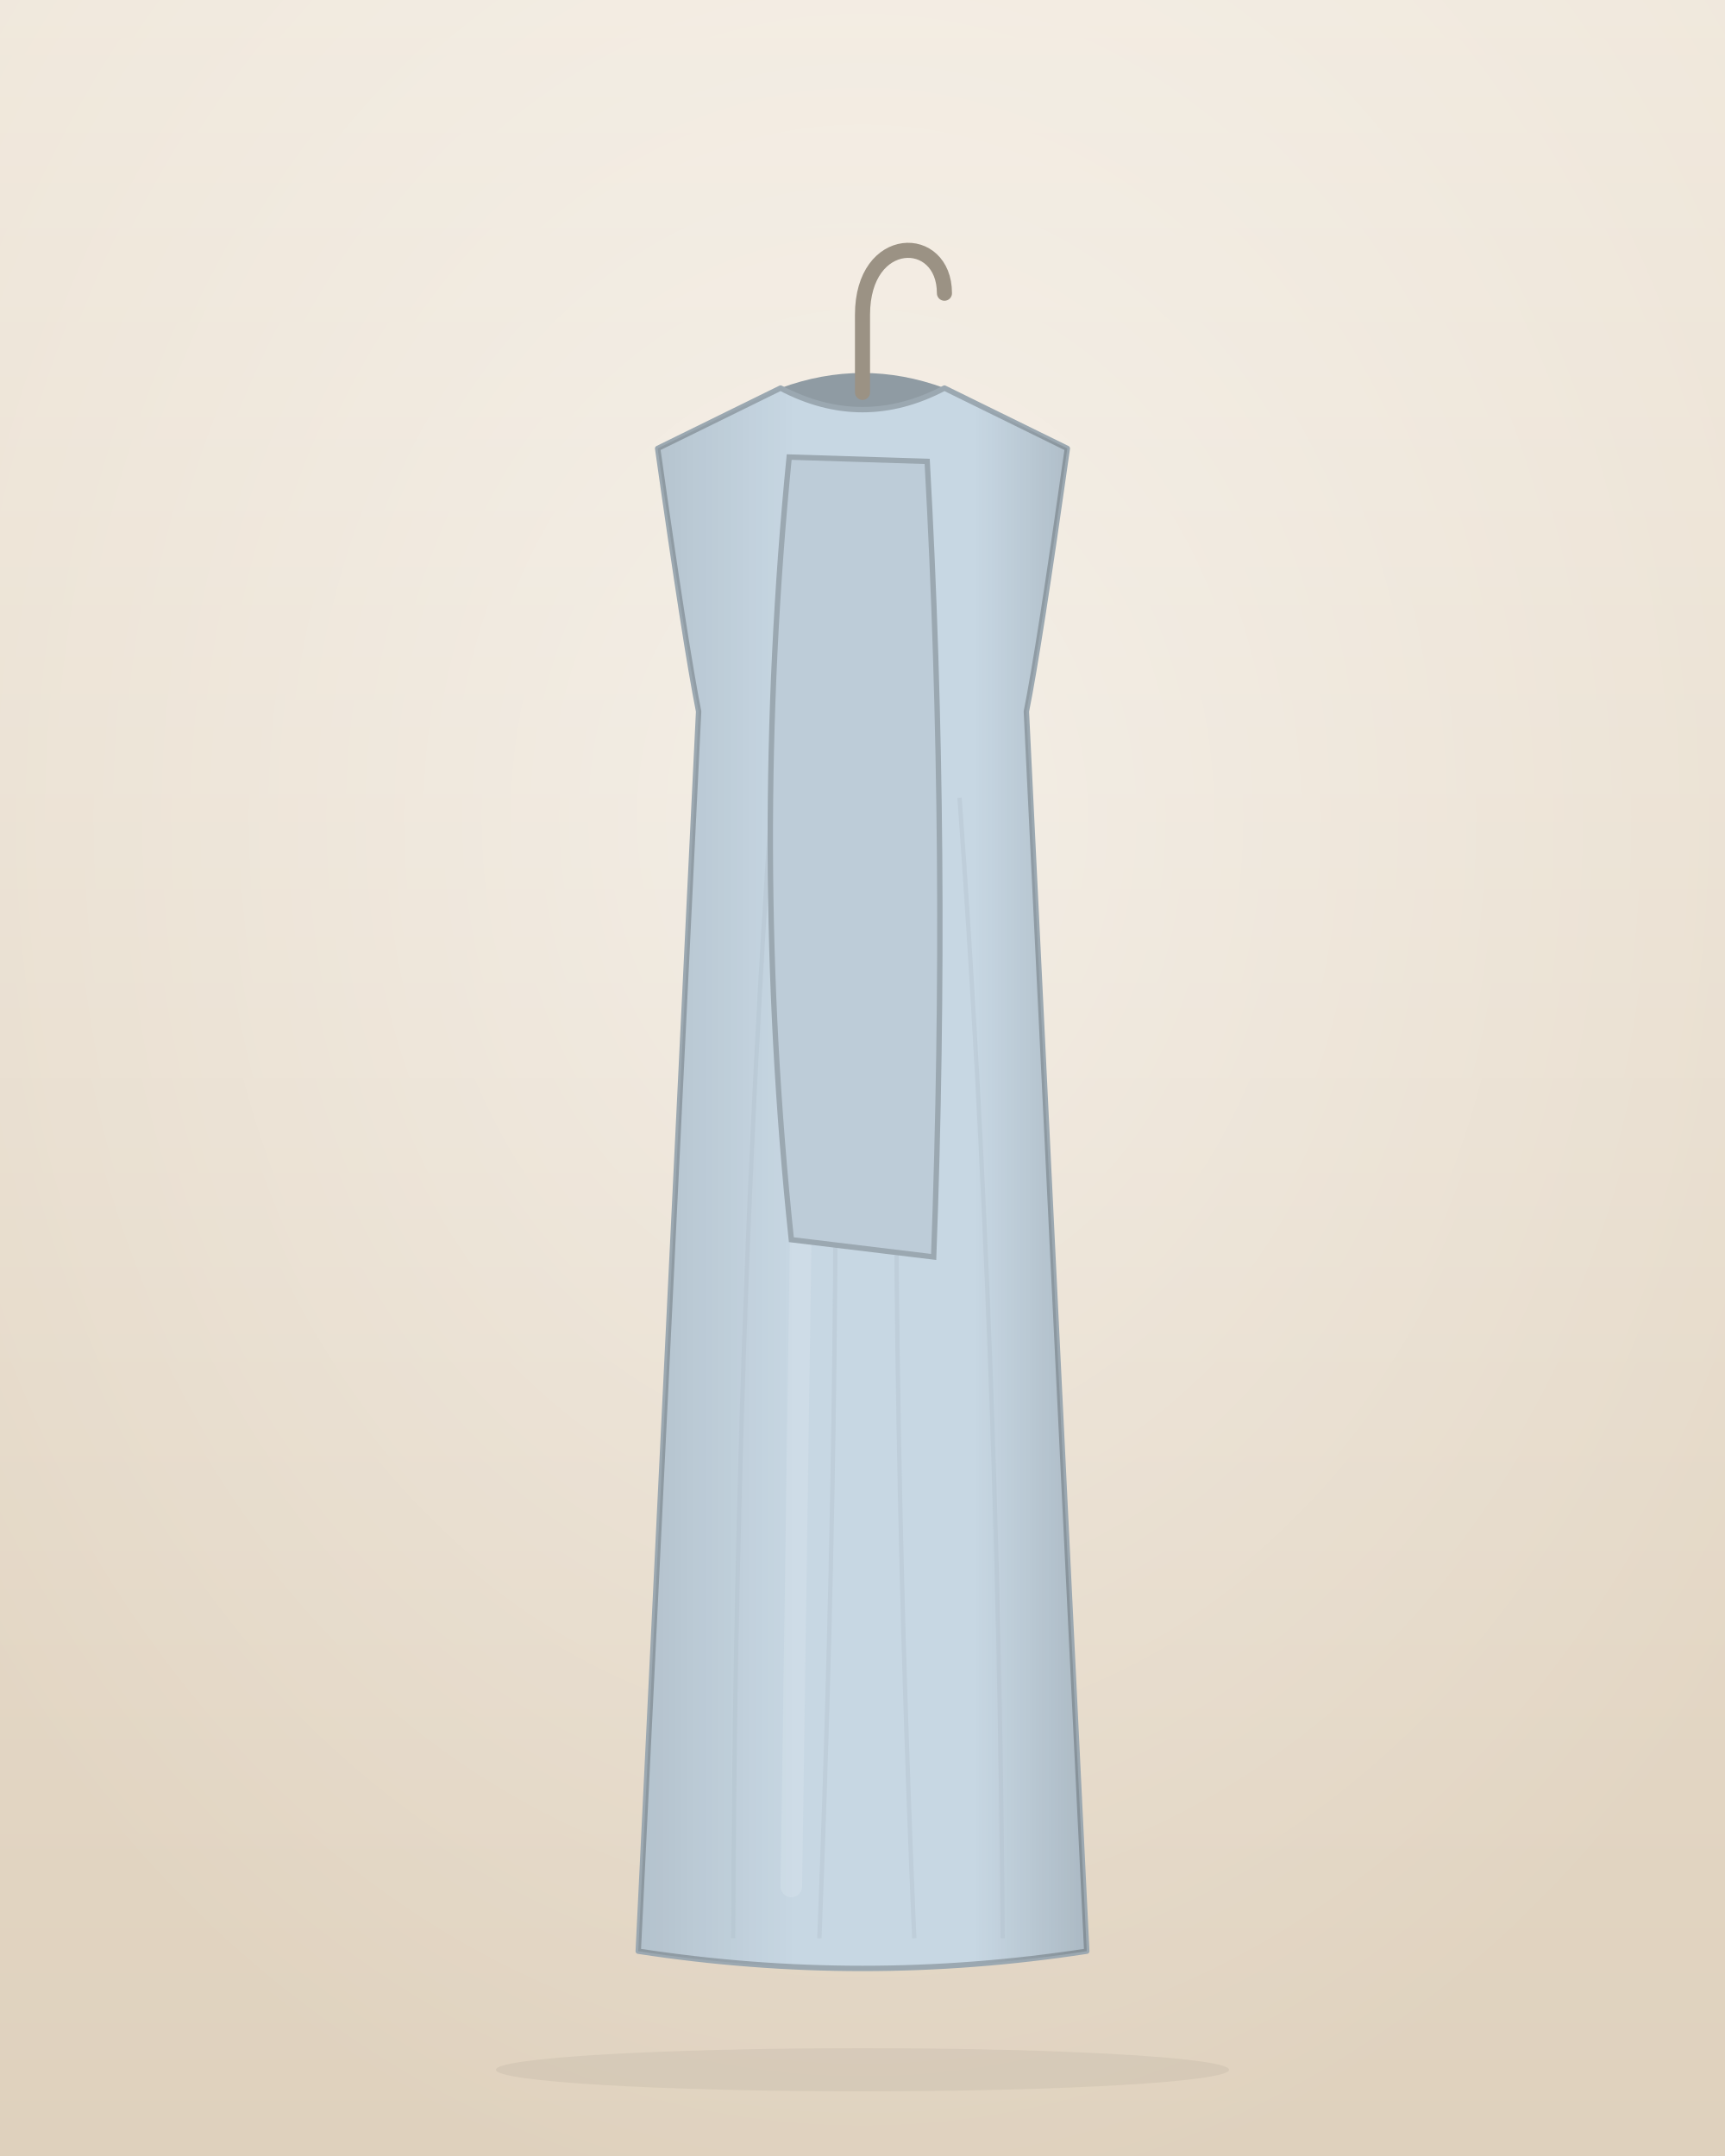
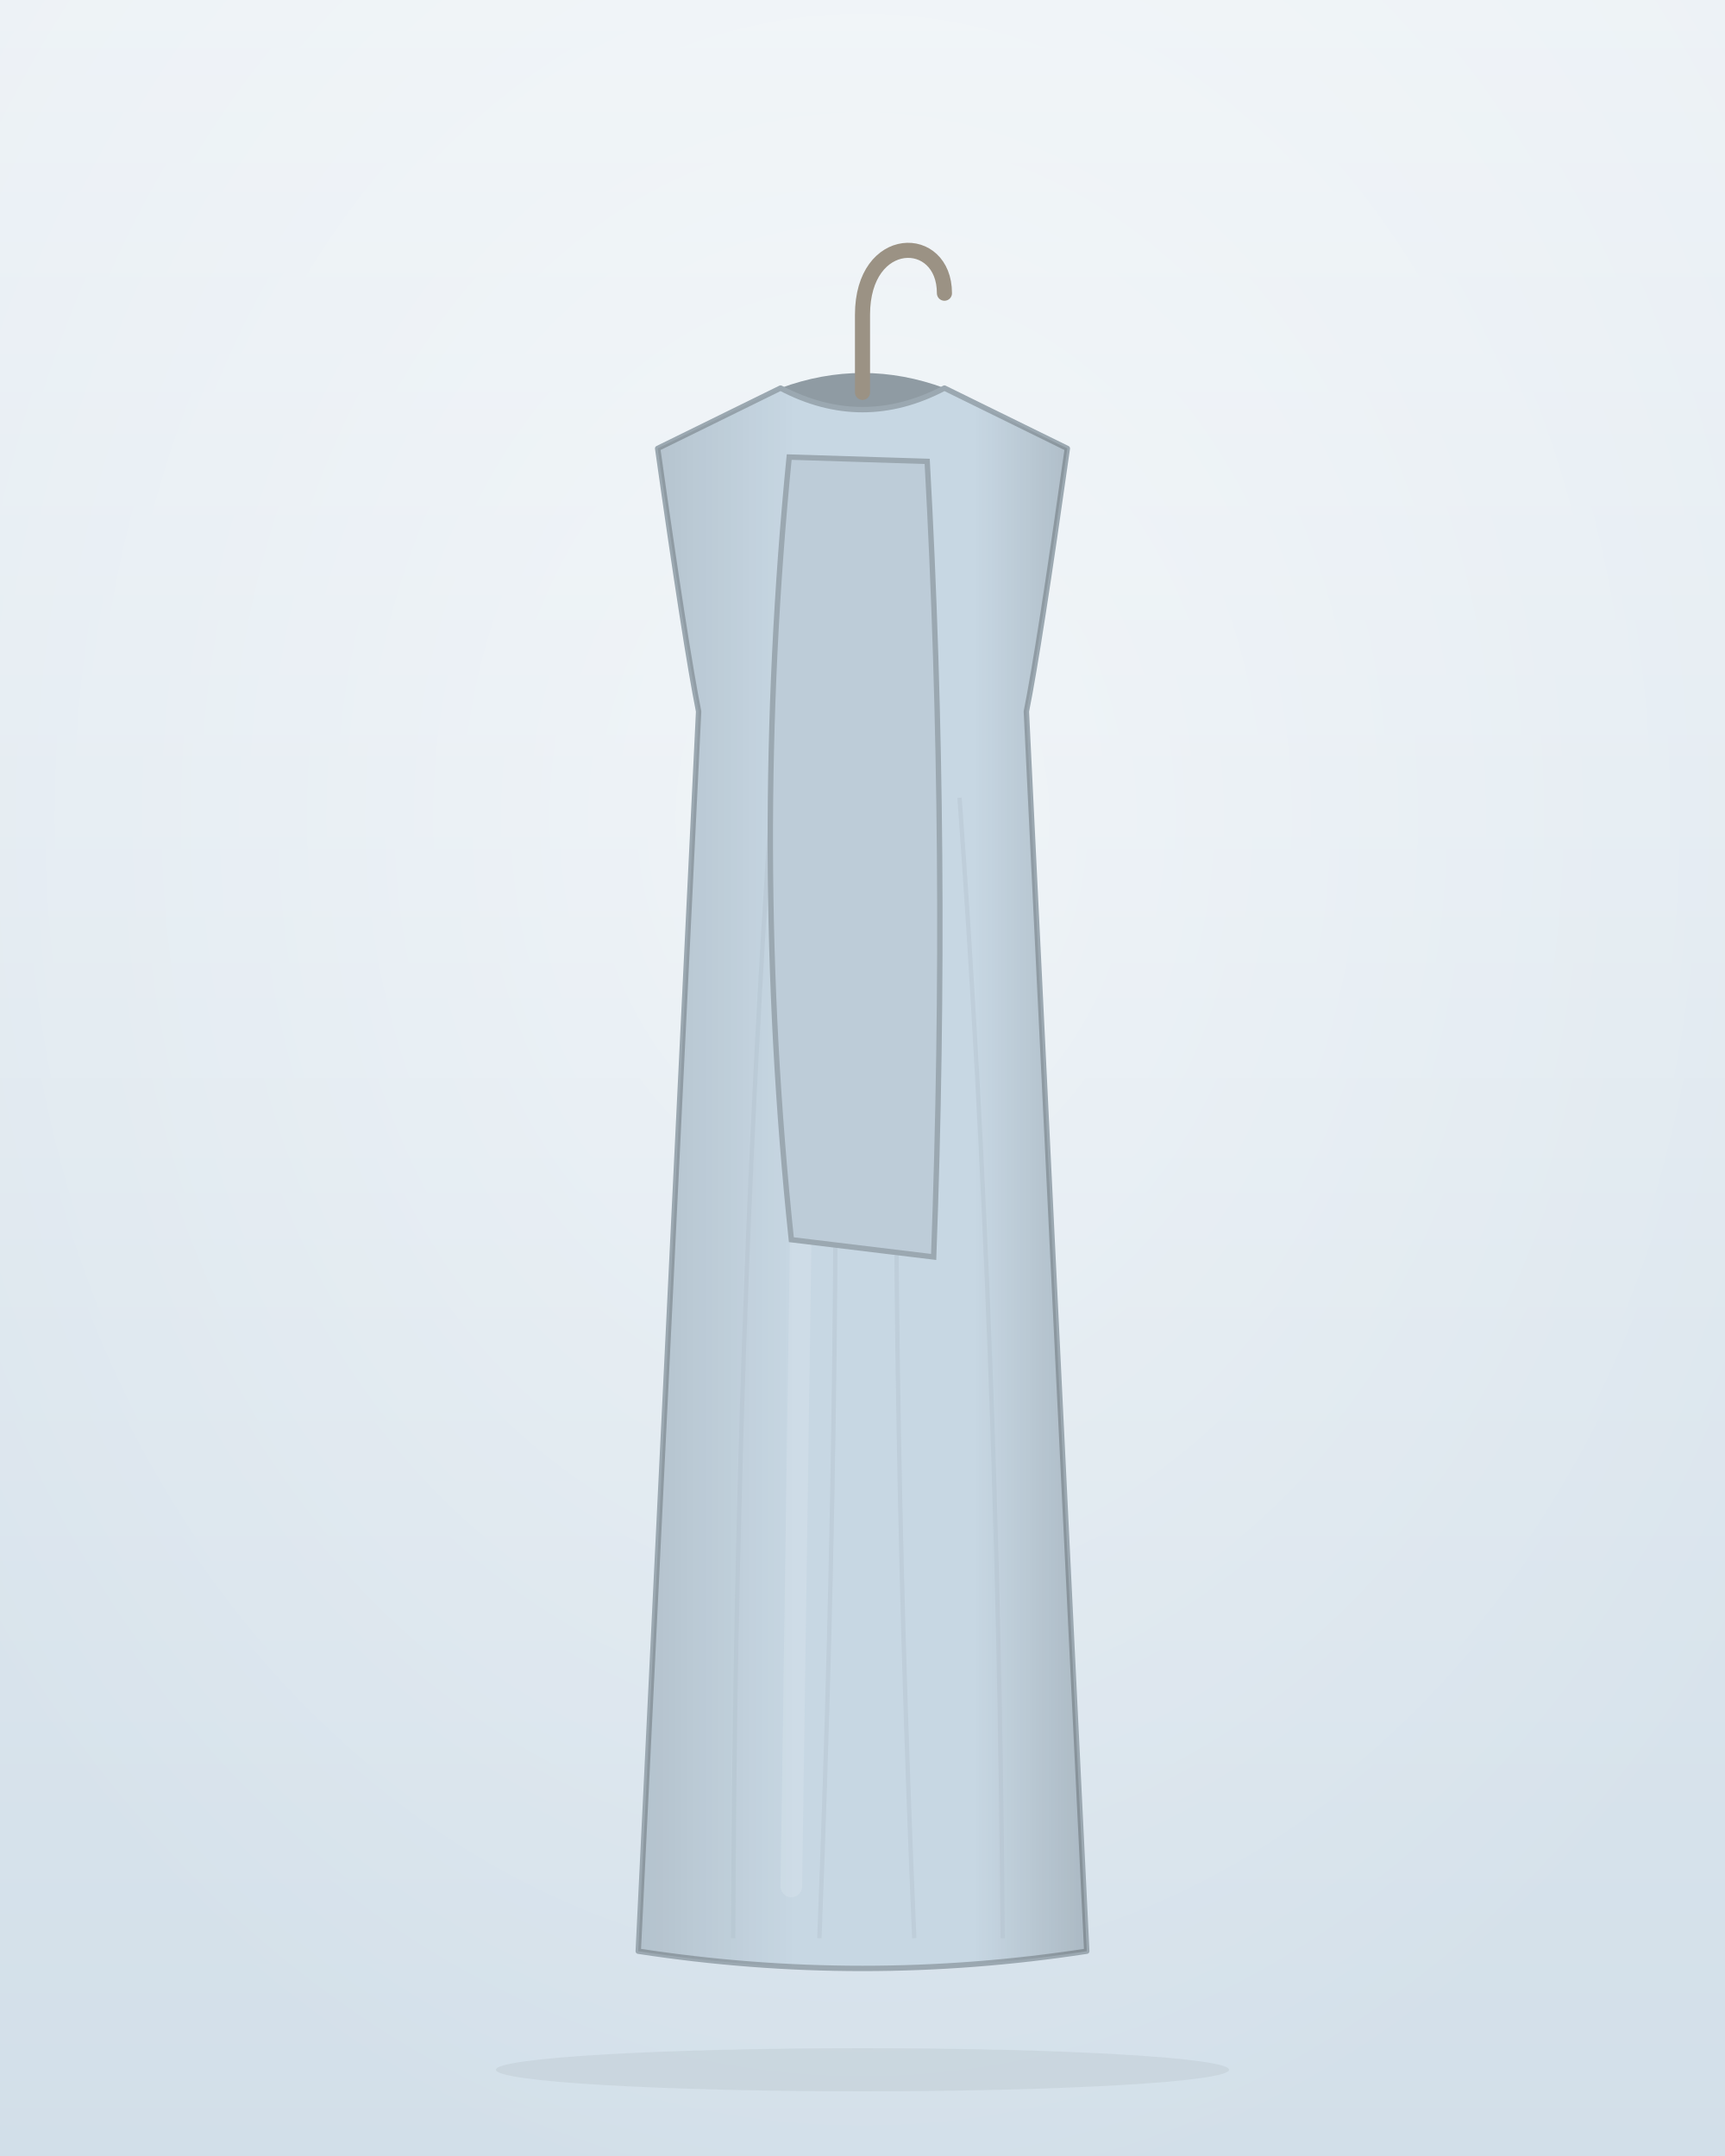
<svg xmlns="http://www.w3.org/2000/svg" viewBox="0 0 800 1000" width="800" height="1000">
  <defs>
    <linearGradient id="bg" x1="0" y1="0" x2="0" y2="1">
-       <stop offset="0" stop-color="#f0e8dc" />
-       <stop offset="1" stop-color="#dfd1bd" />
+       <stop offset="0" stop-color="#edf2f6" />
+       <stop offset="1" stop-color="#d2dfe9" />
    </linearGradient>
    <radialGradient id="bg-glow" cx="0.5" cy="0.38" r="0.65">
      <stop offset="0" stop-color="#fff" stop-opacity="0.45" />
      <stop offset="1" stop-color="#fff" stop-opacity="0" />
    </radialGradient>
    <linearGradient id="p-sh" x1="0" y1="0" x2="1" y2="0">
      <stop offset="0" stop-color="#000" stop-opacity="0.10" />
      <stop offset="0.35" stop-color="#000" stop-opacity="0" />
      <stop offset="0.75" stop-color="#000" stop-opacity="0" />
      <stop offset="1" stop-color="#000" stop-opacity="0.14" />
    </linearGradient>
  </defs>
  <rect width="800" height="1000" fill="url(#bg)" />
  <rect width="800" height="1000" fill="url(#bg-glow)" />
  <path d="M362 180 Q400 166 438 180 Q400 200 362 180Z" fill="#8f9ba3" />
  <path d="M400 182V146C400 108 438 108 438 136" fill="none" stroke="#9b9284" stroke-width="7" stroke-linecap="round" />
  <path d="M362 180 L305 208 Q318 300 324 330 L296 905 Q400 921 504 905 L476 330 Q482 300 495 208 L438 180 Q400 200 362 180Z" fill="#c7d7e3" stroke="#9ba8b1" stroke-width="2.5" stroke-linejoin="round" />
  <path d="M362 180 L305 208 Q318 300 324 330 L296 905 Q400 921 504 905 L476 330 Q482 300 495 208 L438 180 Q400 200 362 180Z" fill="url(#p-sh)" />
  <path d="M358 370 Q341 618 340 899" fill="none" stroke="#afbdc8" stroke-width="2" opacity="0.35" />
  <path d="M386 370 Q391 618 380 899" fill="none" stroke="#afbdc8" stroke-width="2" opacity="0.35" />
  <path d="M417 370 Q412 618 424 899" fill="none" stroke="#afbdc8" stroke-width="2" opacity="0.35" />
  <path d="M445 370 Q463 618 465 899" fill="none" stroke="#afbdc8" stroke-width="2" opacity="0.35" />
  <path d="M374 390 L367 875" stroke="#dbe5ed" stroke-width="10" opacity="0.35" stroke-linecap="round" />
  <path d="M366 212 Q348 394 367 575 L433 583 Q440 394 430 214Z" fill="#bdccd8" stroke="#9ba8b1" stroke-width="2.5" />
  <ellipse cx="400" cy="960" rx="170" ry="10.0" fill="#23261f" opacity="0.06" />
</svg>
